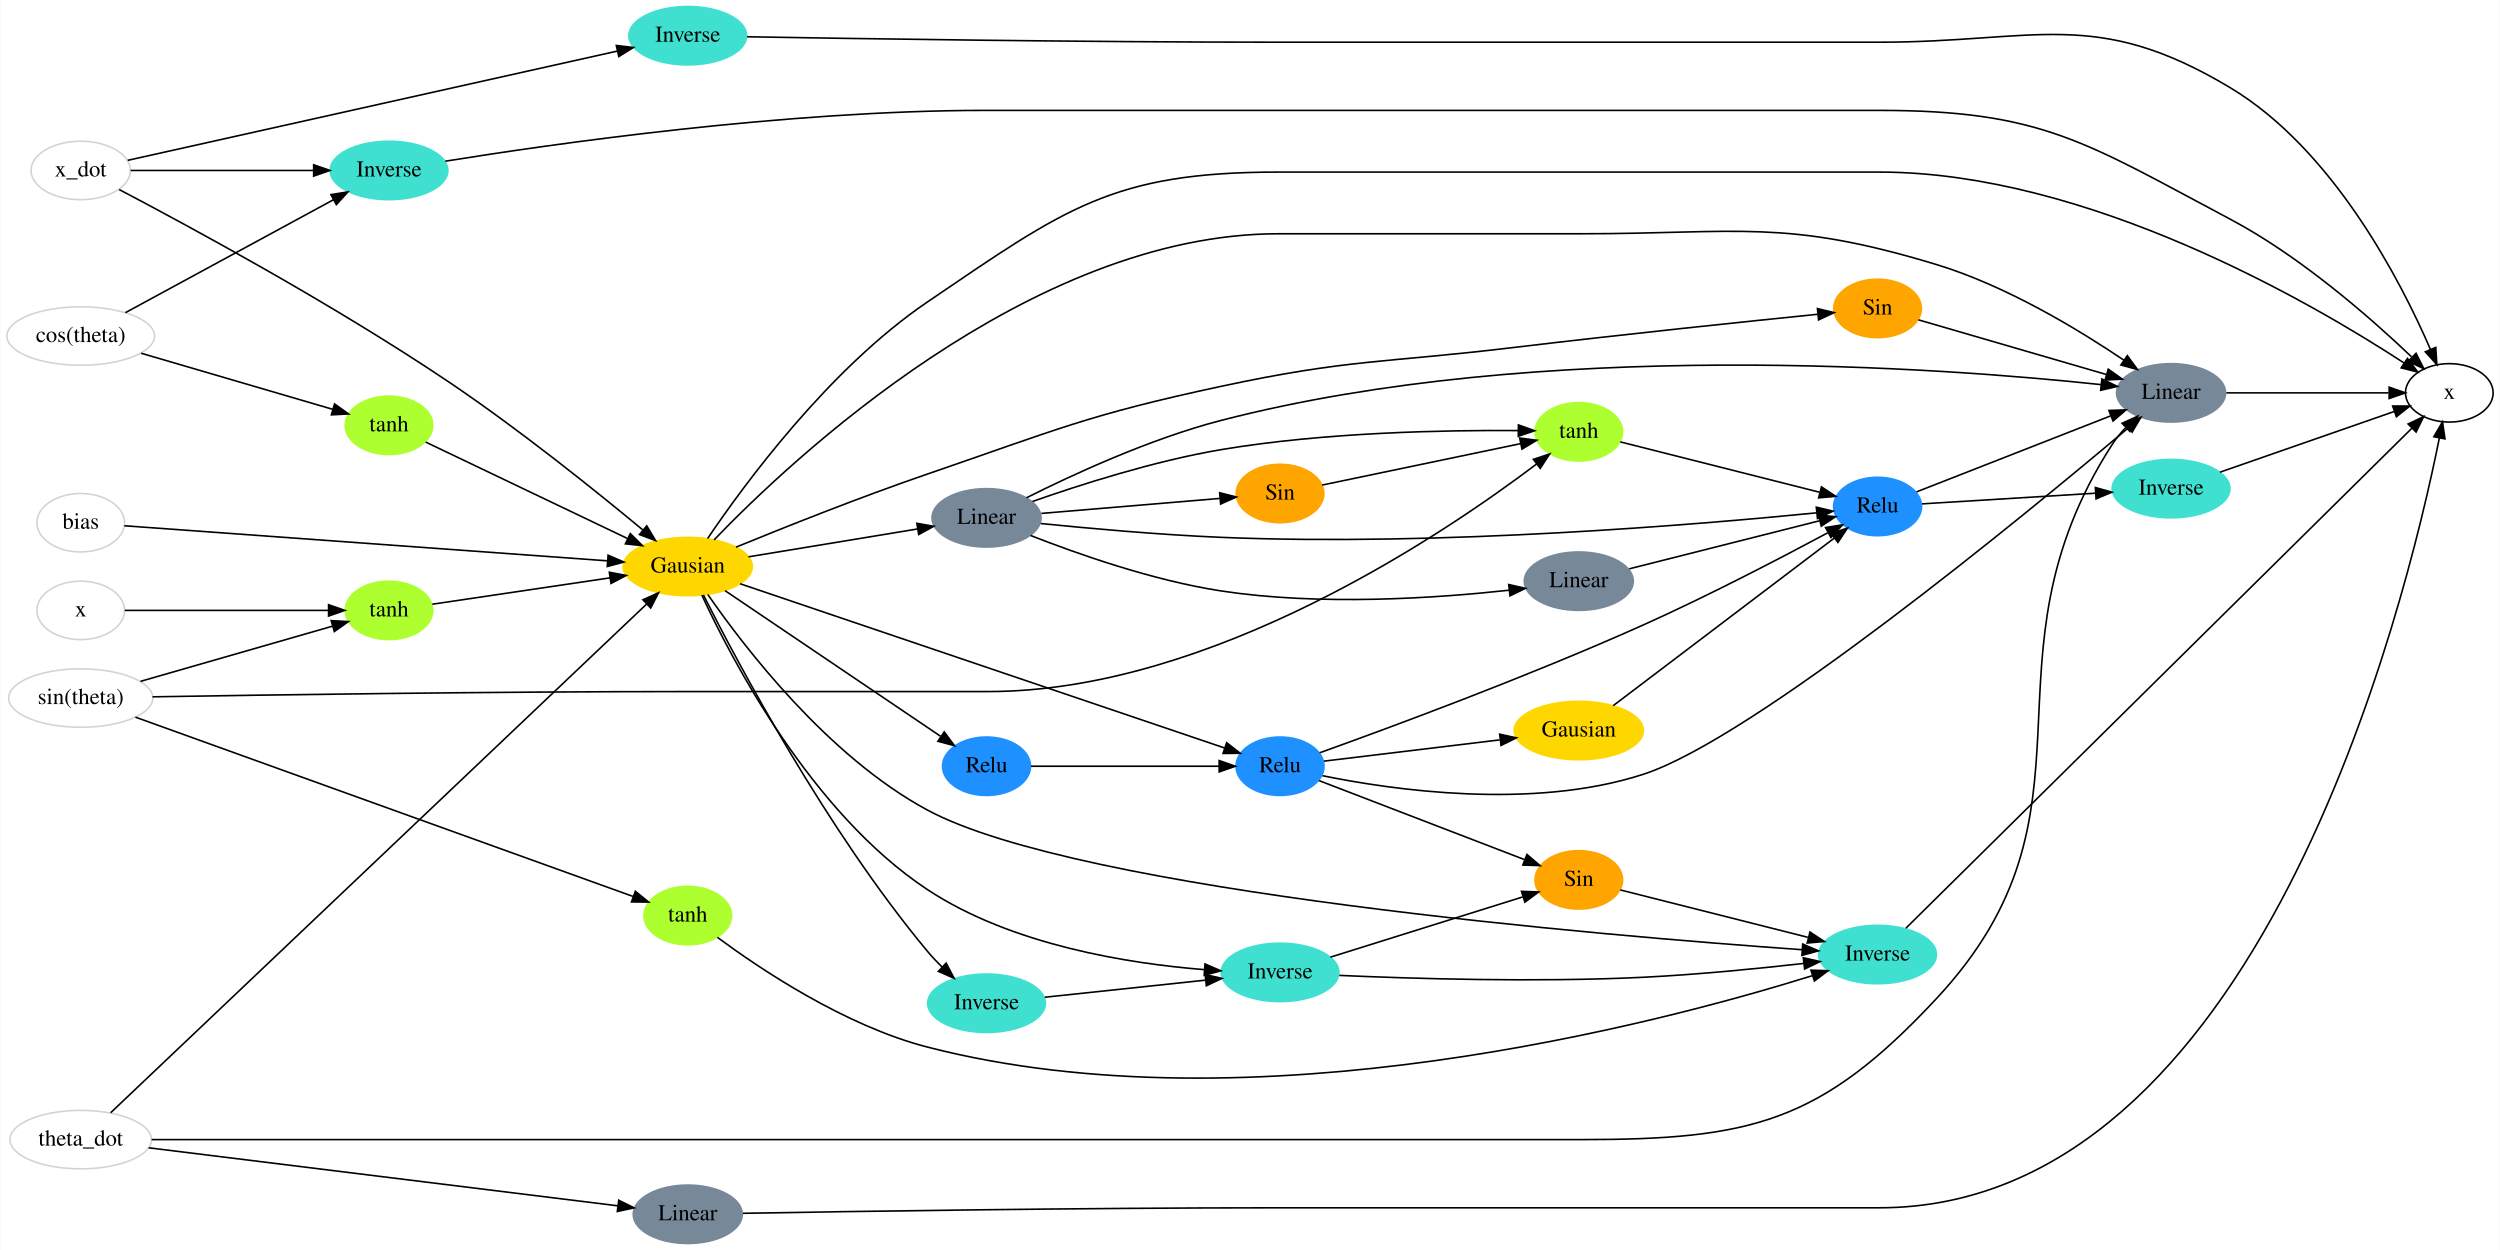
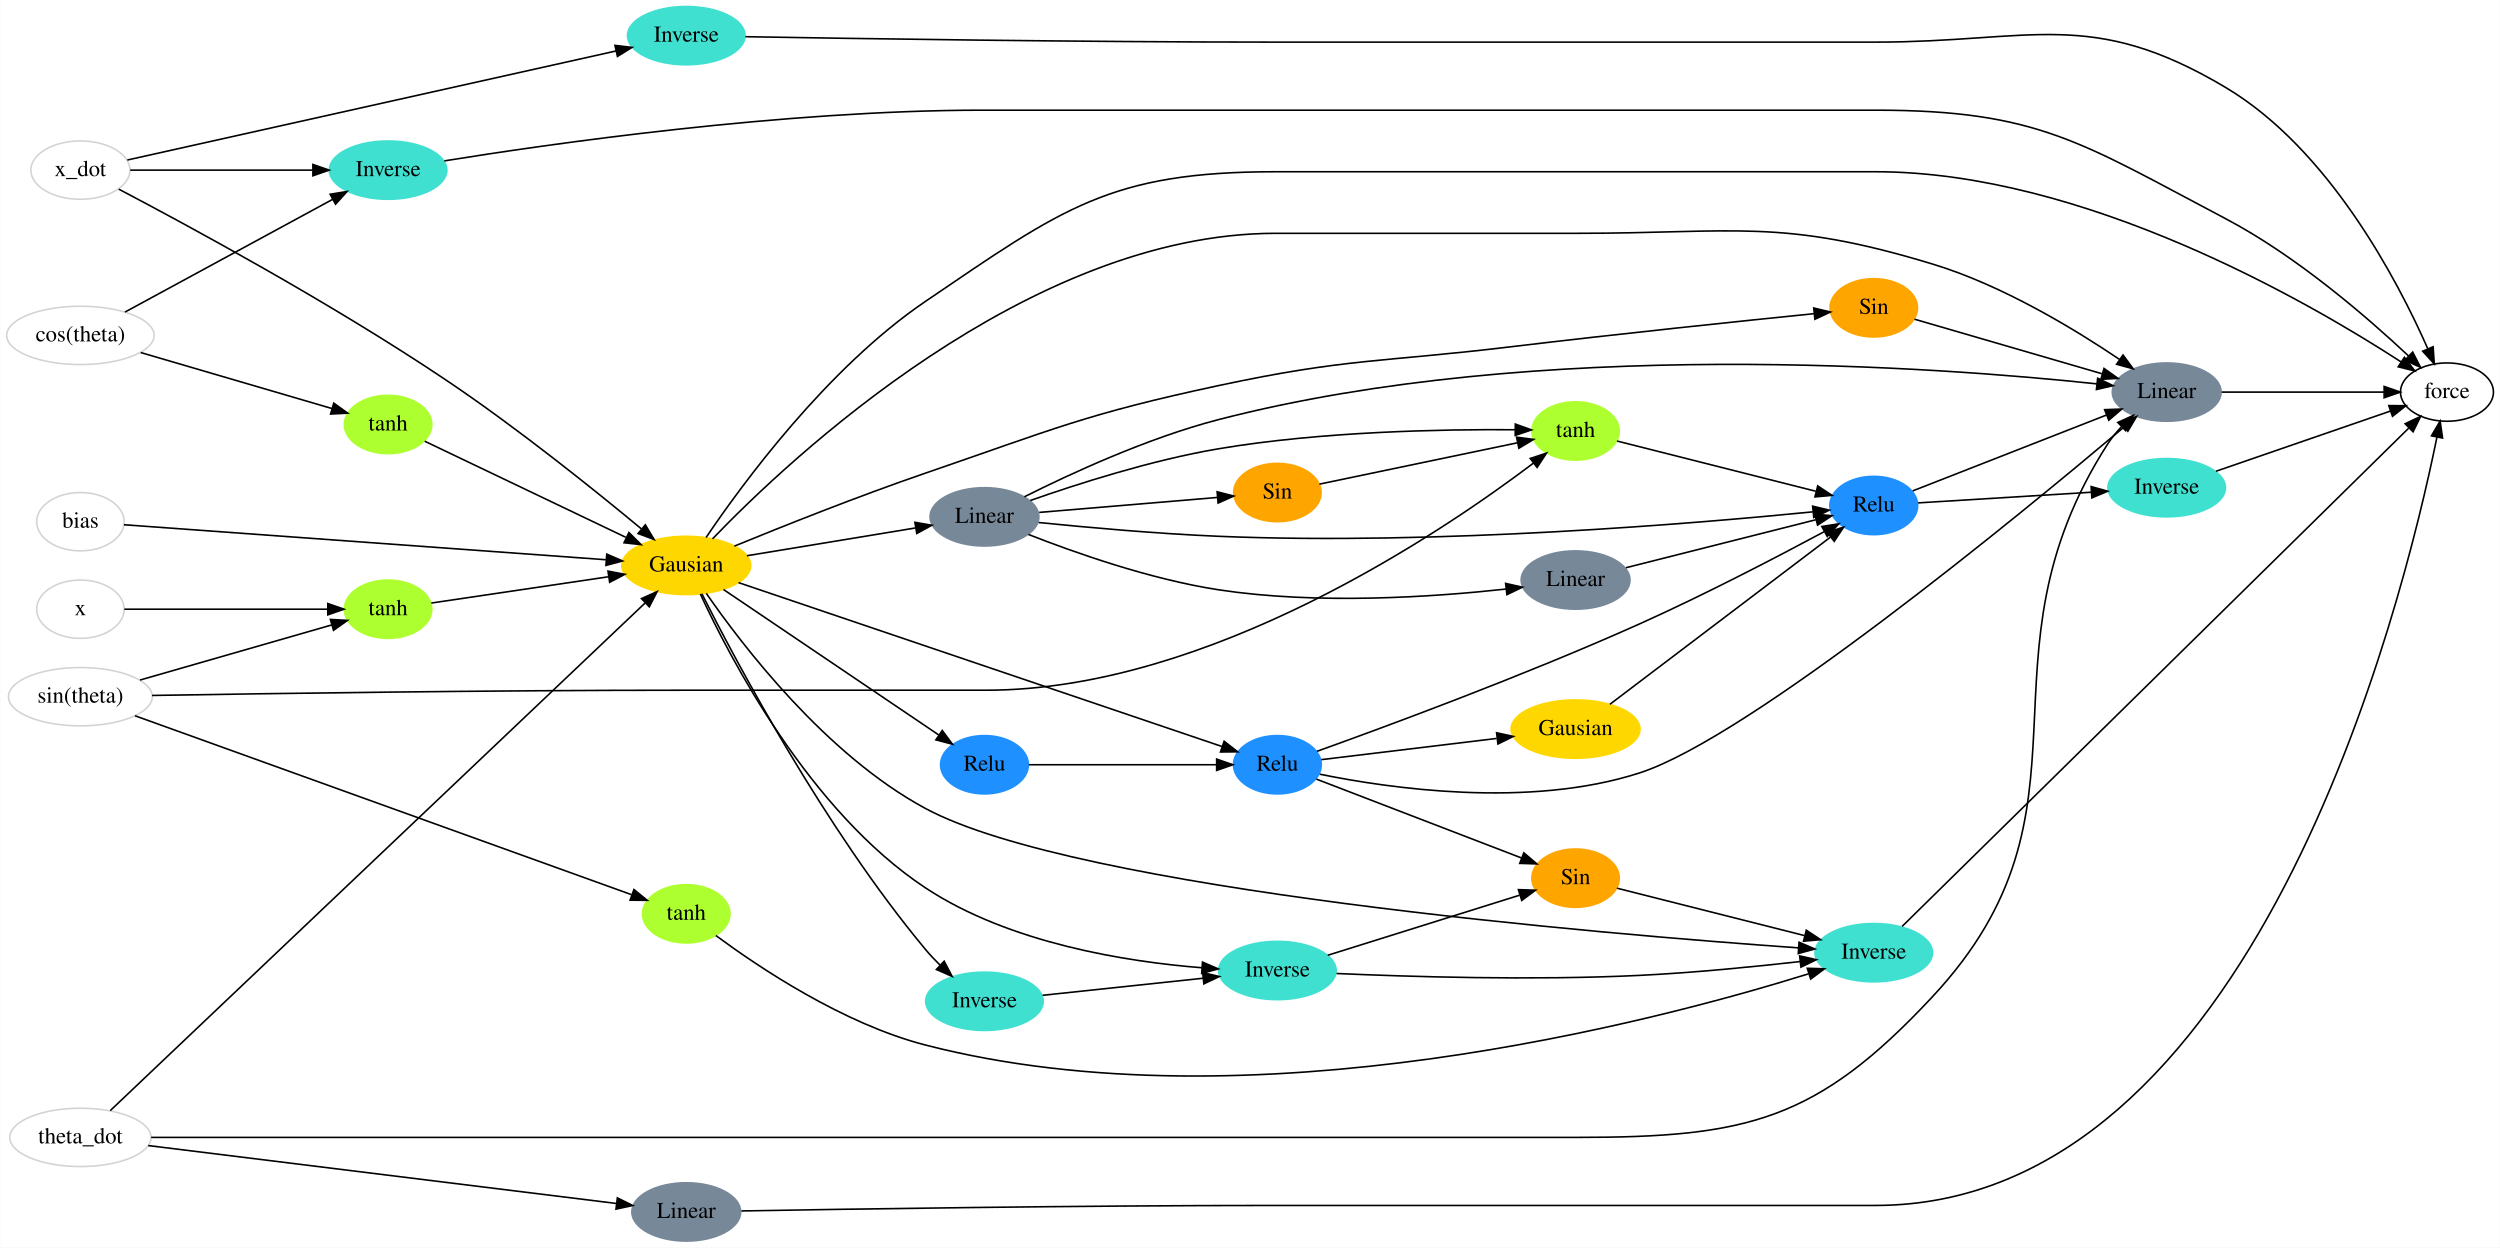
- <svg xmlns="http://www.w3.org/2000/svg" width="1540pt" height="770pt" viewBox="0.00 0.00 1539.55 770.00">
+ <svg xmlns="http://www.w3.org/2000/svg" width="1543pt" height="770pt" viewBox="0.00 0.00 1542.74 770.00">
  <g id="graph0" class="graph" transform="scale(1 1) rotate(0) translate(4 766)">
-     <polygon fill="white" stroke="transparent" points="-4,4 -4,-766 1535.55,-766 1535.55,4 -4,4" />
+     <polygon fill="white" stroke="transparent" points="-4,4 -4,-766 1538.74,-766 1538.74,4 -4,4" />
    <g id="node1" class="node">
      <ellipse fill="none" stroke="lightgrey" cx="45.5" cy="-390" rx="27" ry="18" />
      <text text-anchor="middle" x="45.5" y="-386.3" font-family="Times,serif" font-size="14.00">x</text>
    </g>
    <g id="node11" class="node">
      <ellipse fill="greenyellow" stroke="greenyellow" cx="235.39" cy="-390" rx="27" ry="18" />
      <text text-anchor="middle" x="235.39" y="-386.3" font-family="Times,serif" font-size="14.00">tanh</text>
    </g>
    <g id="edge1" class="edge">
      <path fill="none" stroke="black" d="M72.62,-390C105.2,-390 161.08,-390 197.88,-390" />
      <polygon fill="black" stroke="black" points="198.18,-393.5 208.18,-390 198.18,-386.5 198.18,-393.5" />
    </g>
    <g id="node2" class="node">
      <ellipse fill="none" stroke="lightgrey" cx="45.5" cy="-661" rx="30.59" ry="18" />
      <text text-anchor="middle" x="45.5" y="-657.3" font-family="Times,serif" font-size="14.00">x_dot</text>
    </g>
    <g id="node7" class="node">
      <ellipse fill="turquoise" stroke="turquoise" cx="235.39" cy="-661" rx="36.29" ry="18" />
      <text text-anchor="middle" x="235.39" y="-657.3" font-family="Times,serif" font-size="14.00">Inverse</text>
    </g>
    <g id="edge2" class="edge">
      <path fill="none" stroke="black" d="M76.27,-661C106.46,-661 153.6,-661 188.56,-661" />
      <polygon fill="black" stroke="black" points="188.99,-664.5 198.99,-661 188.99,-657.5 188.99,-664.5" />
    </g>
    <g id="node8" class="node">
      <ellipse fill="turquoise" stroke="turquoise" cx="419.43" cy="-744" rx="36.29" ry="18" />
      <text text-anchor="middle" x="419.43" y="-740.3" font-family="Times,serif" font-size="14.00">Inverse</text>
    </g>
    <g id="edge3" class="edge">
      <path fill="none" stroke="black" d="M74.45,-667.24C139.12,-681.67 299.38,-717.43 376.14,-734.56" />
      <polygon fill="black" stroke="black" points="375.43,-737.99 385.95,-736.75 376.96,-731.16 375.43,-737.99" />
    </g>
    <g id="node13" class="node">
      <ellipse fill="gold" stroke="gold" cx="419.43" cy="-417" rx="39.79" ry="18" />
      <text text-anchor="middle" x="419.43" y="-413.3" font-family="Times,serif" font-size="14.00">Gausian</text>
    </g>
    <g id="edge4" class="edge">
      <path fill="none" stroke="black" d="M69.18,-649.25C110.51,-627.55 200.4,-579.01 271.79,-531 315.38,-501.68 362.88,-463.51 391.66,-439.63" />
      <polygon fill="black" stroke="black" points="394.17,-442.09 399.61,-432.99 389.69,-436.71 394.17,-442.09" />
    </g>
    <g id="node3" class="node">
      <ellipse fill="none" stroke="lightgrey" cx="45.5" cy="-559" rx="45.49" ry="18" />
      <text text-anchor="middle" x="45.5" y="-555.3" font-family="Times,serif" font-size="14.00">cos(theta)</text>
    </g>
    <g id="edge5" class="edge">
      <path fill="none" stroke="black" d="M73.02,-573.4C106.68,-591.67 164.76,-623.2 201.29,-643.03" />
      <polygon fill="black" stroke="black" points="199.63,-646.11 210.09,-647.81 202.97,-639.96 199.63,-646.11" />
    </g>
    <g id="node12" class="node">
      <ellipse fill="greenyellow" stroke="greenyellow" cx="235.39" cy="-504" rx="27" ry="18" />
      <text text-anchor="middle" x="235.39" y="-500.3" font-family="Times,serif" font-size="14.00">tanh</text>
    </g>
    <g id="edge6" class="edge">
      <path fill="none" stroke="black" d="M82.72,-548.4C116.84,-538.41 167.53,-523.57 200.77,-513.84" />
      <polygon fill="black" stroke="black" points="201.87,-517.17 210.48,-511 199.9,-510.45 201.87,-517.17" />
    </g>
    <g id="node4" class="node">
      <ellipse fill="none" stroke="lightgrey" cx="45.5" cy="-336" rx="44.39" ry="18" />
      <text text-anchor="middle" x="45.5" y="-332.3" font-family="Times,serif" font-size="14.00">sin(theta)</text>
    </g>
    <g id="node9" class="node">
      <ellipse fill="greenyellow" stroke="greenyellow" cx="419.43" cy="-202" rx="27" ry="18" />
      <text text-anchor="middle" x="419.43" y="-198.3" font-family="Times,serif" font-size="14.00">tanh</text>
    </g>
    <g id="edge7" class="edge">
      <path fill="none" stroke="black" d="M79.18,-324.23C149.63,-298.84 315.14,-239.21 385.67,-213.8" />
      <polygon fill="black" stroke="black" points="387.14,-216.99 395.36,-210.31 384.77,-210.41 387.14,-216.99" />
    </g>
    <g id="edge8" class="edge">
      <path fill="none" stroke="black" d="M82.28,-346.28C116.34,-356.07 167.22,-370.7 200.61,-380.29" />
      <polygon fill="black" stroke="black" points="199.79,-383.7 210.37,-383.1 201.72,-376.97 199.79,-383.7" />
    </g>
    <g id="node22" class="node">
      <ellipse fill="greenyellow" stroke="greenyellow" cx="968.31" cy="-500" rx="27" ry="18" />
      <text text-anchor="middle" x="968.31" y="-496.3" font-family="Times,serif" font-size="14.00">tanh</text>
    </g>
    <g id="edge9" class="edge">
      <path fill="none" stroke="black" d="M89.73,-336.77C159.07,-337.93 299.45,-340 418.43,-340 418.43,-340 418.43,-340 604.48,-340 741.99,-340 885.81,-437.41 942.37,-480.22" />
      <polygon fill="black" stroke="black" points="940.32,-483.05 950.38,-486.36 944.57,-477.5 940.32,-483.05" />
    </g>
    <g id="node5" class="node">
      <ellipse fill="none" stroke="lightgrey" cx="45.5" cy="-64" rx="43.59" ry="18" />
      <text text-anchor="middle" x="45.5" y="-60.3" font-family="Times,serif" font-size="14.00">theta_dot</text>
    </g>
    <g id="node10" class="node">
      <ellipse fill="lightslategrey" stroke="lightslategrey" cx="419.43" cy="-18" rx="33.6" ry="18" />
      <text text-anchor="middle" x="419.43" y="-14.3" font-family="Times,serif" font-size="14.00">Linear</text>
    </g>
    <g id="edge10" class="edge">
      <path fill="none" stroke="black" d="M87.36,-58.95C158.5,-50.15 304.35,-32.11 376.34,-23.21" />
      <polygon fill="black" stroke="black" points="376.91,-26.66 386.4,-21.96 376.05,-19.72 376.91,-26.66" />
    </g>
    <g id="edge11" class="edge">
      <path fill="none" stroke="black" d="M63.94,-80.55C124.23,-137.78 323.99,-327.36 393.96,-393.77" />
      <polygon fill="black" stroke="black" points="391.79,-396.54 401.46,-400.89 396.61,-391.47 391.79,-396.54" />
    </g>
    <g id="node27" class="node">
      <ellipse fill="lightslategrey" stroke="lightslategrey" cx="1333.15" cy="-524" rx="33.6" ry="18" />
      <text text-anchor="middle" x="1333.15" y="-520.3" font-family="Times,serif" font-size="14.00">Linear</text>
    </g>
    <g id="edge12" class="edge">
      <path fill="none" stroke="black" d="M89.17,-64C158.31,-64 299.13,-64 418.43,-64 418.43,-64 418.43,-64 969.31,-64 1074.23,-64 1117.24,-74.24 1188.75,-151 1297.12,-267.32 1210.8,-358.27 1296.75,-492 1299.12,-495.68 1302.02,-499.21 1305.13,-502.49" />
      <polygon fill="black" stroke="black" points="1302.97,-505.27 1312.62,-509.64 1307.81,-500.21 1302.97,-505.27" />
    </g>
    <g id="node6" class="node">
      <ellipse fill="none" stroke="lightgrey" cx="45.5" cy="-444" rx="27" ry="18" />
      <text text-anchor="middle" x="45.5" y="-440.3" font-family="Times,serif" font-size="14.00">bias</text>
    </g>
    <g id="edge13" class="edge">
      <path fill="none" stroke="black" d="M72.35,-442.12C133.92,-437.65 290,-426.32 369.81,-420.53" />
      <polygon fill="black" stroke="black" points="370.36,-424 380.08,-419.78 369.86,-417.02 370.36,-424" />
    </g>
    <g id="node29" class="node">
-       <ellipse fill="none" stroke="black" cx="1504.55" cy="-524" rx="27" ry="18" />
-       <text text-anchor="middle" x="1504.55" y="-520.3" font-family="Times,serif" font-size="14.00">x</text>
+       <ellipse fill="none" stroke="black" cx="1506.14" cy="-524" rx="28.7" ry="18" />
+       <text text-anchor="middle" x="1506.14" y="-520.3" font-family="Times,serif" font-size="14.00">force</text>
    </g>
    <g id="edge14" class="edge">
-       <path fill="none" stroke="black" d="M270.09,-666.7C334.47,-677.08 479.51,-698 602.48,-698 602.48,-698 602.48,-698 1153.36,-698 1253.95,-698 1280.66,-678.09 1369.55,-631 1412.99,-607.99 1456.14,-570.14 1481.3,-546.18" />
-       <polygon fill="black" stroke="black" points="1484.05,-548.38 1488.82,-538.92 1479.19,-543.35 1484.05,-548.38" />
+       <path fill="none" stroke="black" d="M270.09,-666.7C334.47,-677.08 479.51,-698 602.48,-698 602.48,-698 602.48,-698 1153.36,-698 1253.95,-698 1280.52,-677.83 1369.55,-631 1413.32,-607.97 1456.97,-570.2 1482.49,-546.24" />
+       <polygon fill="black" stroke="black" points="1484.98,-548.71 1489.81,-539.28 1480.15,-543.64 1484.98,-548.71" />
    </g>
    <g id="edge15" class="edge">
-       <path fill="none" stroke="black" d="M455.97,-743.35C520.94,-742.21 663.26,-740 783.27,-740 783.27,-740 783.27,-740 1153.36,-740 1250.24,-740 1286.45,-761.83 1369.55,-712 1433.03,-673.93 1474.66,-592.94 1492.92,-550.77" />
-       <polygon fill="black" stroke="black" points="1496.21,-552 1496.87,-541.42 1489.76,-549.28 1496.21,-552" />
+       <path fill="none" stroke="black" d="M455.97,-743.35C520.94,-742.21 663.26,-740 783.27,-740 783.27,-740 783.27,-740 1153.36,-740 1250.24,-740 1286.31,-761.59 1369.55,-712 1433.4,-673.95 1475.69,-592.95 1494.3,-550.78" />
+       <polygon fill="black" stroke="black" points="1497.59,-551.99 1498.32,-541.42 1491.16,-549.23 1497.59,-551.99" />
    </g>
    <g id="node26" class="node">
      <ellipse fill="turquoise" stroke="turquoise" cx="1152.36" cy="-178" rx="36.29" ry="18" />
      <text text-anchor="middle" x="1152.36" y="-174.3" font-family="Times,serif" font-size="14.00">Inverse</text>
    </g>
    <g id="edge16" class="edge">
      <path fill="none" stroke="black" d="M437.69,-188.6C463.9,-169.19 516.1,-134.14 567.08,-121 767.28,-69.38 1017.08,-135.36 1112.16,-164.98" />
      <polygon fill="black" stroke="black" points="1111.33,-168.39 1121.92,-168.06 1113.44,-161.71 1111.33,-168.39" />
    </g>
    <g id="edge17" class="edge">
-       <path fill="none" stroke="black" d="M453.45,-18.61C517.2,-19.73 661.69,-22 783.27,-22 783.27,-22 783.27,-22 1153.36,-22 1386.56,-22 1477.29,-390.93 1498.43,-496.24" />
-       <polygon fill="black" stroke="black" points="1495.01,-496.99 1500.37,-506.13 1501.88,-495.65 1495.01,-496.99" />
+       <path fill="none" stroke="black" d="M453.45,-18.61C517.2,-19.73 661.69,-22 783.27,-22 783.27,-22 783.27,-22 1153.36,-22 1386.91,-22 1478.56,-390.93 1499.96,-496.24" />
+       <polygon fill="black" stroke="black" points="1496.55,-497 1501.92,-506.13 1503.41,-495.64 1496.55,-497" />
    </g>
    <g id="edge18" class="edge">
      <path fill="none" stroke="black" d="M262.08,-393.81C290.45,-398.02 336.71,-404.88 371.57,-410.05" />
      <polygon fill="black" stroke="black" points="371.12,-413.52 381.53,-411.53 372.15,-406.6 371.12,-413.52" />
    </g>
    <g id="edge19" class="edge">
      <path fill="none" stroke="black" d="M257.99,-493.68C288.59,-479.05 344.98,-452.1 382.09,-434.37" />
      <polygon fill="black" stroke="black" points="384.04,-437.32 391.55,-429.85 381.02,-431 384.04,-437.32" />
    </g>
    <g id="node14" class="node">
      <ellipse fill="lightslategrey" stroke="lightslategrey" cx="603.48" cy="-447" rx="33.6" ry="18" />
      <text text-anchor="middle" x="603.48" y="-443.3" font-family="Times,serif" font-size="14.00">Linear</text>
    </g>
    <g id="edge20" class="edge">
      <path fill="none" stroke="black" d="M456.83,-423C486.85,-427.95 529.44,-434.96 560.82,-440.14" />
      <polygon fill="black" stroke="black" points="560.56,-443.64 570.99,-441.81 561.7,-436.73 560.56,-443.64" />
    </g>
    <g id="node15" class="node">
      <ellipse fill="turquoise" stroke="turquoise" cx="603.48" cy="-148" rx="36.29" ry="18" />
      <text text-anchor="middle" x="603.48" y="-144.3" font-family="Times,serif" font-size="14.00">Inverse</text>
    </g>
    <g id="edge21" class="edge">
      <path fill="none" stroke="black" d="M429.05,-399.53C449.64,-358.72 504.65,-254.89 567.08,-180 569.82,-176.71 572.91,-173.44 576.08,-170.32" />
      <polygon fill="black" stroke="black" points="578.6,-172.75 583.52,-163.36 573.82,-167.63 578.6,-172.75" />
    </g>
    <g id="node16" class="node">
      <ellipse fill="orange" stroke="orange" cx="1152.36" cy="-576" rx="27" ry="18" />
      <text text-anchor="middle" x="1152.36" y="-572.3" font-family="Times,serif" font-size="14.00">Sin</text>
    </g>
    <g id="edge22" class="edge">
      <path fill="none" stroke="black" d="M449.12,-428.94C478.5,-440.98 525.61,-459.77 567.08,-474 646.4,-501.21 665.87,-510.43 747.87,-528 827.13,-544.99 848.19,-542.32 928.67,-552 994.47,-559.91 1071.37,-567.93 1115.41,-572.4" />
      <polygon fill="black" stroke="black" points="1115.31,-575.91 1125.61,-573.43 1116.02,-568.94 1115.31,-575.91" />
    </g>
    <g id="node17" class="node">
      <ellipse fill="dodgerblue" stroke="dodgerblue" cx="603.48" cy="-294" rx="27.1" ry="18" />
      <text text-anchor="middle" x="603.48" y="-290.3" font-family="Times,serif" font-size="14.00">Relu</text>
    </g>
    <g id="edge23" class="edge">
      <path fill="none" stroke="black" d="M442.39,-402.16C475.69,-379.66 538.92,-336.94 575.15,-312.46" />
      <polygon fill="black" stroke="black" points="577.42,-315.16 583.74,-306.66 573.5,-309.36 577.42,-315.16" />
    </g>
    <g id="node20" class="node">
      <ellipse fill="turquoise" stroke="turquoise" cx="784.27" cy="-167" rx="36.29" ry="18" />
      <text text-anchor="middle" x="784.27" y="-163.3" font-family="Times,serif" font-size="14.00">Inverse</text>
    </g>
    <g id="edge24" class="edge">
      <path fill="none" stroke="black" d="M428.13,-399.39C446.24,-360.16 495.46,-265.3 567.08,-218 618.98,-183.72 691.31,-172.39 737.71,-168.7" />
      <polygon fill="black" stroke="black" points="738.05,-172.19 747.78,-167.99 737.55,-165.2 738.05,-172.19" />
    </g>
    <g id="node21" class="node">
      <ellipse fill="dodgerblue" stroke="dodgerblue" cx="784.27" cy="-294" rx="27.1" ry="18" />
      <text text-anchor="middle" x="784.27" y="-290.3" font-family="Times,serif" font-size="14.00">Relu</text>
    </g>
    <g id="edge25" class="edge">
      <path fill="none" stroke="black" d="M451.68,-406.41C519.67,-383.36 680.51,-328.83 750.16,-305.22" />
      <polygon fill="black" stroke="black" points="751.41,-308.5 759.76,-301.97 749.16,-301.87 751.41,-308.5" />
    </g>
    <g id="edge26" class="edge">
      <path fill="none" stroke="black" d="M431.8,-399.78C453.81,-367.95 505.51,-300.15 567.08,-267 660.68,-216.6 985.55,-189.48 1105.98,-180.97" />
      <polygon fill="black" stroke="black" points="1106.24,-184.46 1115.98,-180.28 1105.76,-177.48 1106.24,-184.46" />
    </g>
    <g id="edge27" class="edge">
      <path fill="none" stroke="black" d="M435.64,-433.43C482.41,-482.08 630.25,-622 783.27,-622 783.27,-622 783.27,-622 969.31,-622 1067.21,-622 1095.09,-631.46 1188.75,-603 1231.7,-589.95 1276.22,-562.94 1304.04,-544.16" />
      <polygon fill="black" stroke="black" points="1306.2,-546.92 1312.46,-538.38 1302.23,-541.15 1306.2,-546.92" />
    </g>
    <g id="edge28" class="edge">
-       <path fill="none" stroke="black" d="M431.66,-434.26C453.81,-467.05 506.29,-538.74 567.08,-580 651.85,-637.53 680.82,-660 783.27,-660 783.27,-660 783.27,-660 1153.36,-660 1281.82,-660 1419.9,-579.49 1476.76,-542.36" />
-       <polygon fill="black" stroke="black" points="1478.77,-545.23 1485.17,-536.79 1474.9,-539.39 1478.77,-545.23" />
+       <path fill="none" stroke="black" d="M431.66,-434.26C453.81,-467.05 506.29,-538.74 567.08,-580 651.85,-637.53 680.82,-660 783.27,-660 783.27,-660 783.27,-660 1153.36,-660 1282.01,-660 1420.41,-579.88 1477.81,-542.63" />
+       <polygon fill="black" stroke="black" points="1479.88,-545.46 1486.31,-537.04 1476.03,-539.61 1479.88,-545.46" />
    </g>
    <g id="node18" class="node">
      <ellipse fill="lightslategrey" stroke="lightslategrey" cx="968.31" cy="-408" rx="33.6" ry="18" />
      <text text-anchor="middle" x="968.31" y="-404.3" font-family="Times,serif" font-size="14.00">Linear</text>
    </g>
    <g id="edge29" class="edge">
      <path fill="none" stroke="black" d="M630.59,-436.15C658.91,-425.02 705.7,-408.46 747.87,-402 809.08,-392.62 880.98,-397.56 925.35,-402.43" />
      <polygon fill="black" stroke="black" points="925.14,-405.93 935.48,-403.59 925.94,-398.97 925.14,-405.93" />
    </g>
    <g id="node19" class="node">
      <ellipse fill="orange" stroke="orange" cx="784.27" cy="-462" rx="27" ry="18" />
      <text text-anchor="middle" x="784.27" y="-458.3" font-family="Times,serif" font-size="14.00">Sin</text>
    </g>
    <g id="edge30" class="edge">
      <path fill="none" stroke="black" d="M637.27,-449.75C668.34,-452.36 714.9,-456.26 747.04,-458.96" />
      <polygon fill="black" stroke="black" points="747.09,-462.48 757.35,-459.83 747.68,-455.5 747.09,-462.48" />
    </g>
    <g id="edge31" class="edge">
      <path fill="none" stroke="black" d="M631.78,-457.09C660.31,-467.13 706.56,-482.02 747.87,-489 811.63,-499.78 887.17,-501.11 930.93,-500.77" />
      <polygon fill="black" stroke="black" points="931.13,-504.27 941.09,-500.66 931.05,-497.27 931.13,-504.27" />
    </g>
    <g id="node25" class="node">
      <ellipse fill="dodgerblue" stroke="dodgerblue" cx="1152.36" cy="-454" rx="27.1" ry="18" />
      <text text-anchor="middle" x="1152.36" y="-450.3" font-family="Times,serif" font-size="14.00">Relu</text>
    </g>
    <g id="edge32" class="edge">
      <path fill="none" stroke="black" d="M636.89,-443.51C665.92,-440.57 709.68,-436.6 747.87,-435 883.16,-429.35 1043.9,-443.03 1114.74,-450.1" />
      <polygon fill="black" stroke="black" points="1114.62,-453.6 1124.92,-451.13 1115.33,-446.64 1114.62,-453.6" />
    </g>
    <g id="edge33" class="edge">
      <path fill="none" stroke="black" d="M628.1,-459.37C655.94,-473.35 703.98,-495.64 747.87,-507 945.27,-558.08 1192.74,-539.45 1290.07,-529.07" />
      <polygon fill="black" stroke="black" points="1290.54,-532.54 1300.1,-527.97 1289.78,-525.58 1290.54,-532.54" />
    </g>
    <g id="edge34" class="edge">
      <path fill="none" stroke="black" d="M639.37,-151.71C667.68,-154.72 707.77,-158.98 738.45,-162.24" />
      <polygon fill="black" stroke="black" points="738.15,-165.72 748.46,-163.3 738.89,-158.76 738.15,-165.72" />
    </g>
    <g id="edge35" class="edge">
      <path fill="none" stroke="black" d="M1177.47,-568.99C1207.14,-560.36 1257.9,-545.59 1293.15,-535.34" />
      <polygon fill="black" stroke="black" points="1294.47,-538.6 1303.1,-532.45 1292.52,-531.88 1294.47,-538.6" />
    </g>
    <g id="edge36" class="edge">
      <path fill="none" stroke="black" d="M630.86,-294C661.49,-294 712.21,-294 746.65,-294" />
      <polygon fill="black" stroke="black" points="746.78,-297.5 756.78,-294 746.78,-290.5 746.78,-297.5" />
    </g>
    <g id="edge37" class="edge">
      <path fill="none" stroke="black" d="M999.37,-415.6C1031.59,-423.74 1082.66,-436.64 1116.58,-445.21" />
      <polygon fill="black" stroke="black" points="1115.97,-448.67 1126.52,-447.72 1117.68,-441.88 1115.97,-448.67" />
    </g>
    <g id="edge38" class="edge">
      <path fill="none" stroke="black" d="M810.2,-467.2C841.84,-473.81 896.6,-485.24 932.39,-492.71" />
      <polygon fill="black" stroke="black" points="931.89,-496.18 942.39,-494.8 933.32,-489.33 931.89,-496.18" />
    </g>
    <g id="node24" class="node">
      <ellipse fill="orange" stroke="orange" cx="968.31" cy="-224" rx="27" ry="18" />
      <text text-anchor="middle" x="968.31" y="-220.3" font-family="Times,serif" font-size="14.00">Sin</text>
    </g>
    <g id="edge39" class="edge">
      <path fill="none" stroke="black" d="M815.33,-176.41C847.91,-186.61 899.78,-202.85 933.69,-213.47" />
      <polygon fill="black" stroke="black" points="933.01,-216.93 943.59,-216.57 935.1,-210.25 933.01,-216.93" />
    </g>
    <g id="edge40" class="edge">
      <path fill="none" stroke="black" d="M820.78,-165.16C864.74,-163.2 941.92,-160.78 1007.96,-164 1041.22,-165.62 1078.68,-169.34 1106.96,-172.54" />
      <polygon fill="black" stroke="black" points="1106.61,-176.02 1116.94,-173.69 1107.41,-169.07 1106.61,-176.02" />
    </g>
    <g id="node23" class="node">
      <ellipse fill="gold" stroke="gold" cx="968.31" cy="-316" rx="39.79" ry="18" />
      <text text-anchor="middle" x="968.31" y="-312.3" font-family="Times,serif" font-size="14.00">Gausian</text>
    </g>
    <g id="edge41" class="edge">
      <path fill="none" stroke="black" d="M811.35,-297.15C839.51,-300.55 884.96,-306.05 919.55,-310.23" />
      <polygon fill="black" stroke="black" points="919.56,-313.75 929.9,-311.48 920.39,-306.8 919.56,-313.75" />
    </g>
    <g id="edge42" class="edge">
      <path fill="none" stroke="black" d="M808.32,-285.13C840.33,-272.83 898.39,-250.5 934.79,-236.51" />
      <polygon fill="black" stroke="black" points="936.37,-239.65 944.44,-232.79 933.85,-233.12 936.37,-239.65" />
    </g>
    <g id="edge43" class="edge">
      <path fill="none" stroke="black" d="M808.66,-302.28C849.57,-316.94 936.57,-348.98 1007.96,-381 1048.03,-398.98 1092.97,-422.41 1121.68,-437.81" />
      <polygon fill="black" stroke="black" points="1120.31,-441.05 1130.77,-442.71 1123.63,-434.88 1120.31,-441.05" />
    </g>
    <g id="edge44" class="edge">
      <path fill="none" stroke="black" d="M810.43,-288.17C852.52,-279.57 939.35,-266.75 1007.96,-289 1075.67,-310.96 1242.53,-448.19 1306.56,-502.2" />
      <polygon fill="black" stroke="black" points="1304.65,-505.17 1314.55,-508.95 1309.17,-499.82 1304.65,-505.17" />
    </g>
    <g id="edge45" class="edge">
      <path fill="none" stroke="black" d="M993.86,-493.8C1025.49,-485.81 1080.64,-471.87 1116.57,-462.79" />
      <polygon fill="black" stroke="black" points="1117.77,-466.1 1126.61,-460.25 1116.06,-459.31 1117.77,-466.1" />
    </g>
    <g id="edge46" class="edge">
      <path fill="none" stroke="black" d="M989.49,-331.3C1022.74,-356.5 1089.01,-406.74 1125.6,-434.47" />
      <polygon fill="black" stroke="black" points="1123.71,-437.43 1133.79,-440.69 1127.94,-431.86 1123.71,-437.43" />
    </g>
    <g id="edge47" class="edge">
      <path fill="none" stroke="black" d="M993.86,-217.8C1023.45,-210.32 1073.65,-197.63 1109.42,-188.6" />
      <polygon fill="black" stroke="black" points="1110.72,-191.88 1119.56,-186.03 1109.01,-185.09 1110.72,-191.88" />
    </g>
    <g id="edge48" class="edge">
      <path fill="none" stroke="black" d="M1176.36,-463.01C1206.62,-474.86 1260.13,-495.8 1295.87,-509.8" />
      <polygon fill="black" stroke="black" points="1294.86,-513.16 1305.44,-513.54 1297.41,-506.64 1294.86,-513.16" />
    </g>
    <g id="node28" class="node">
      <ellipse fill="turquoise" stroke="turquoise" cx="1333.15" cy="-465" rx="36.29" ry="18" />
      <text text-anchor="middle" x="1333.15" y="-461.3" font-family="Times,serif" font-size="14.00">Inverse</text>
    </g>
    <g id="edge49" class="edge">
      <path fill="none" stroke="black" d="M1179.74,-455.62C1207.82,-457.35 1252.78,-460.12 1286.61,-462.2" />
      <polygon fill="black" stroke="black" points="1286.52,-465.7 1296.71,-462.82 1286.95,-458.71 1286.52,-465.7" />
    </g>
    <g id="edge50" class="edge">
-       <path fill="none" stroke="black" d="M1169.78,-194.22C1226.82,-250.59 1416.45,-437.94 1481.45,-502.17" />
-       <polygon fill="black" stroke="black" points="1479.17,-504.84 1488.75,-509.38 1484.09,-499.86 1479.17,-504.84" />
+       <path fill="none" stroke="black" d="M1169.85,-194.22C1227.02,-250.46 1416.78,-437.09 1482.5,-501.73" />
+       <polygon fill="black" stroke="black" points="1480.3,-504.48 1489.88,-508.99 1485.21,-499.48 1480.3,-504.48" />
    </g>
    <g id="edge51" class="edge">
-       <path fill="none" stroke="black" d="M1367.21,-524C1395.94,-524 1437.48,-524 1467.15,-524" />
-       <polygon fill="black" stroke="black" points="1467.5,-527.5 1477.5,-524 1467.5,-520.5 1467.5,-527.5" />
+       <path fill="none" stroke="black" d="M1367.12,-524C1395.77,-524 1437.26,-524 1467.27,-524" />
+       <polygon fill="black" stroke="black" points="1467.36,-527.5 1477.36,-524 1467.36,-520.5 1467.36,-527.5" />
    </g>
    <g id="edge52" class="edge">
-       <path fill="none" stroke="black" d="M1363.27,-475.14C1393.14,-485.55 1439.54,-501.71 1470.7,-512.56" />
-       <polygon fill="black" stroke="black" points="1469.65,-515.9 1480.25,-515.88 1471.95,-509.29 1469.65,-515.9" />
+       <path fill="none" stroke="black" d="M1363.54,-475.14C1393.44,-485.46 1439.73,-501.43 1471.18,-512.28" />
+       <polygon fill="black" stroke="black" points="1470.23,-515.66 1480.83,-515.61 1472.52,-509.04 1470.23,-515.66" />
    </g>
  </g>
</svg>
